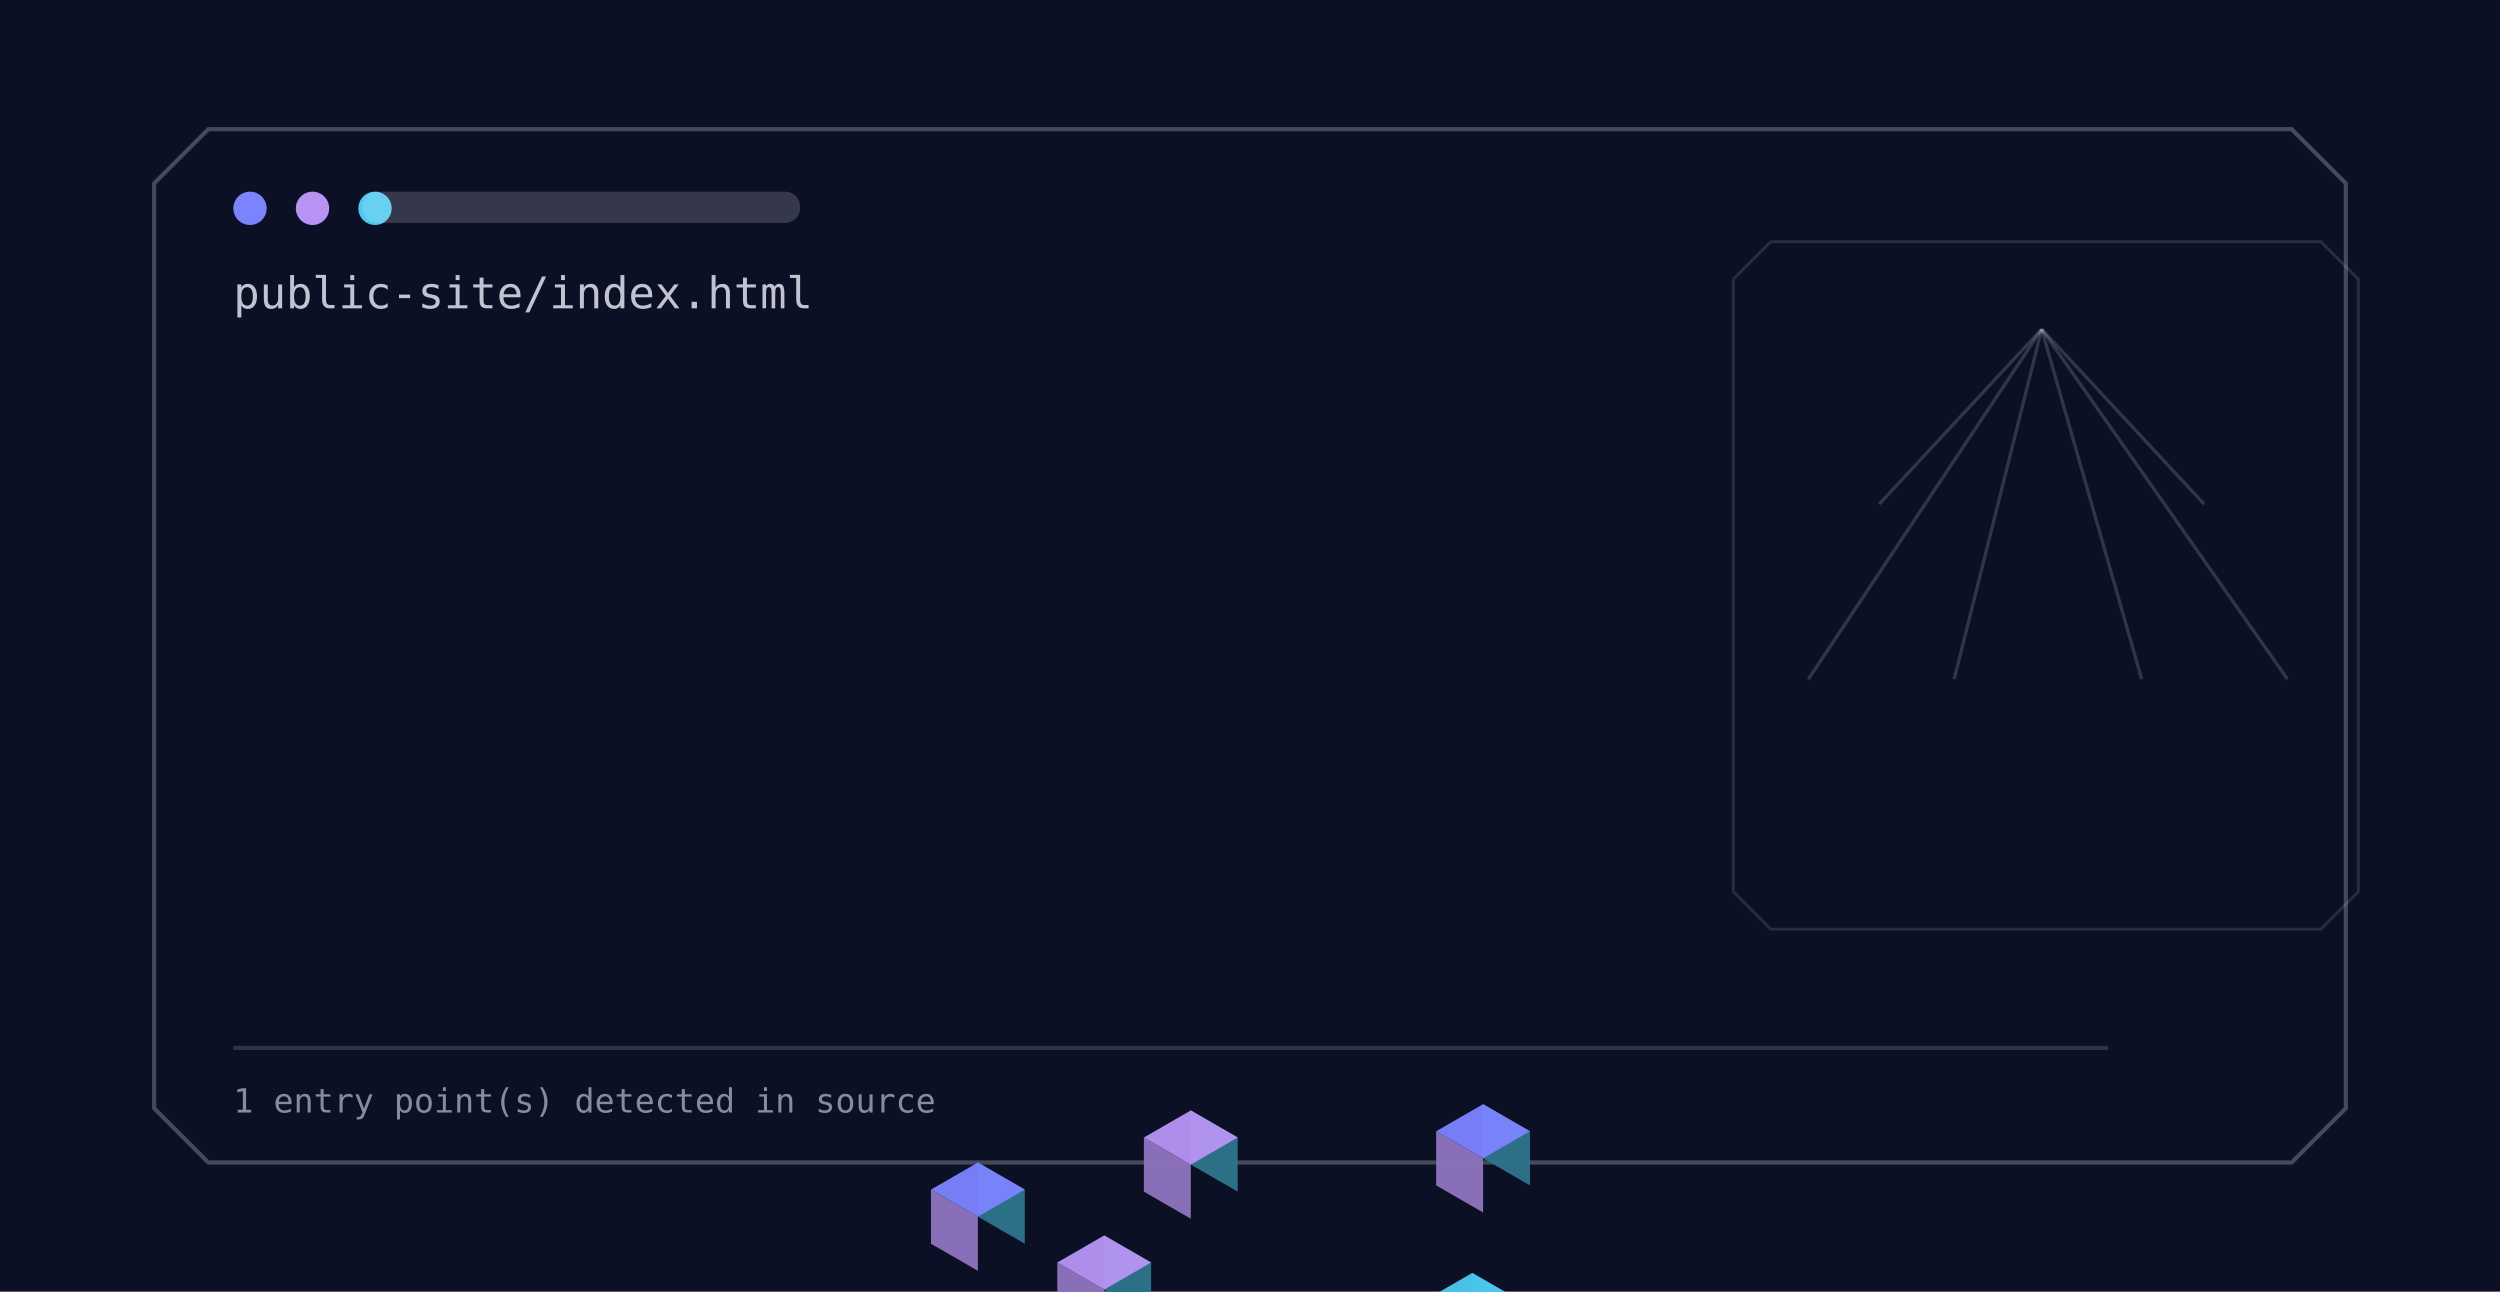
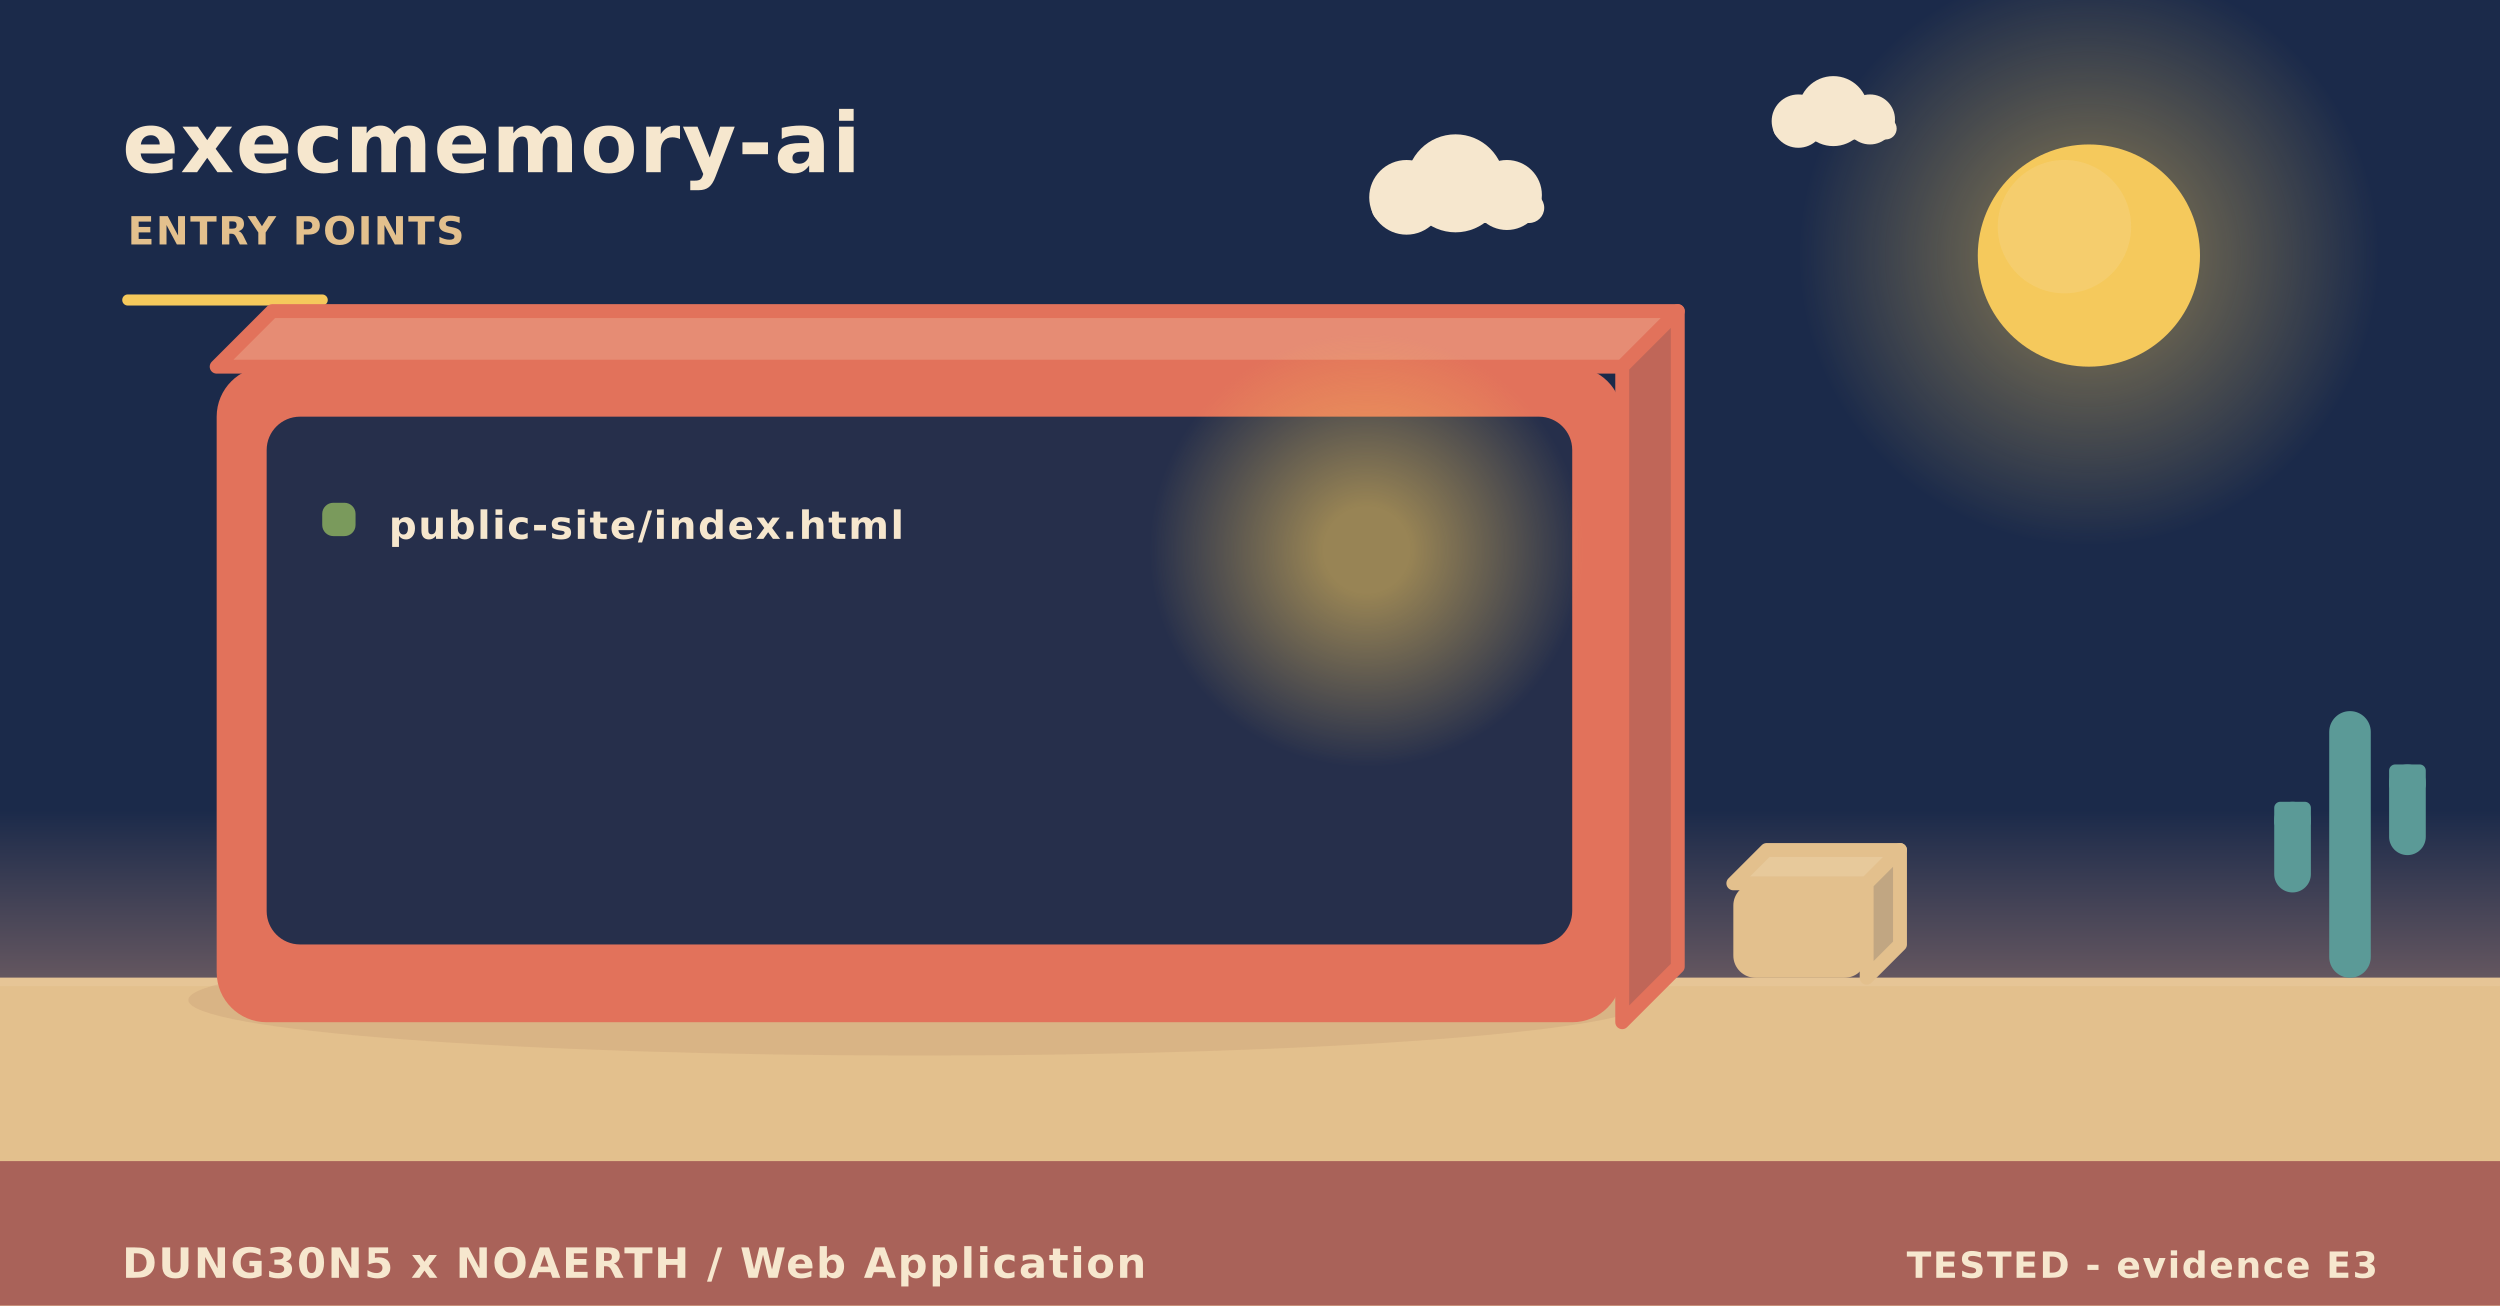
- <svg xmlns="http://www.w3.org/2000/svg" viewBox="0 0 1200 620" width="1200" height="620" role="img" aria-label="execmemory-ai command surface">
-   <rect width="1200" height="620" fill="#0c1024" />
-   <defs>
-     <linearGradient id="gt" x1="0" y1="0" x2="1" y2="1">
-       <stop offset="0%" stop-color="#7c83ff" />
-       <stop offset="100%" stop-color="#b794f4" />
-     </linearGradient>
-   </defs>
-   <path d="M100.00,62.00 H1100.00 L1126.00,88.00 V532.00 L1100.00,558.00 H100.00 L74.00,532.00 V88.00 Z" fill="none" stroke="rgba(238,240,251,0.300)" stroke-width="2.00" opacity="0.85" />
-   <circle cx="120.00" cy="100.00" r="8.00" fill="#7c83ff" opacity="1.00" />
-   <circle cx="150.00" cy="100.00" r="8.00" fill="#b794f4" opacity="1.00" />
-   <circle cx="180.00" cy="100.00" r="8.00" fill="#4cc9f0" opacity="1.00" />
-   <rect x="174.00" y="92.00" width="210.00" height="15.00" rx="7.00" fill="rgba(238,240,251,0.180)" opacity="1.00" />
-   <text x="112" y="148" font-family="ui-monospace,SFMono-Regular,Menlo,monospace" font-size="21" fill="rgba(238,240,251,0.800)">public-site/index.html</text>
-   <path d="M850.00,116.00 H1114.00 L1132.00,134.00 V428.00 L1114.00,446.00 H850.00 L832.00,428.00 V134.00 Z" fill="none" stroke="rgba(238,240,251,0.180)" stroke-width="1.40" opacity="0.70" />
-   <line x1="980.00" y1="158.00" x2="902.00" y2="242.00" stroke="rgba(238,240,251,0.300)" stroke-width="1.60" opacity="0.55" />
-   <line x1="980.00" y1="158.00" x2="1058.00" y2="242.00" stroke="rgba(238,240,251,0.300)" stroke-width="1.60" opacity="0.55" />
-   <line x1="980.00" y1="158.00" x2="868.00" y2="326.00" stroke="rgba(238,240,251,0.300)" stroke-width="1.60" opacity="0.55" />
-   <line x1="980.00" y1="158.00" x2="938.00" y2="326.00" stroke="rgba(238,240,251,0.300)" stroke-width="1.60" opacity="0.55" />
-   <line x1="980.00" y1="158.00" x2="1028.00" y2="326.00" stroke="rgba(238,240,251,0.300)" stroke-width="1.60" opacity="0.55" />
-   <line x1="980.00" y1="158.00" x2="1098.00" y2="326.00" stroke="rgba(238,240,251,0.300)" stroke-width="1.60" opacity="0.55" />
-   <polygon points="711.87,556.00 734.39,569.00 734.39,543.00 711.87,530.00" fill="#2c758b" opacity="0.95" />
-   <polygon points="689.36,569.00 711.87,582.00 711.87,556.00 689.36,543.00" fill="#8f73be" opacity="0.95" />
-   <polygon points="711.87,530.00 734.39,543.00 711.87,556.00 689.36,543.00" fill="#7c83ff" opacity="0.95" />
-   <polygon points="571.58,559.00 594.09,572.00 594.09,546.00 571.58,533.00" fill="#2c758b" opacity="0.95" />
-   <polygon points="549.06,572.00 571.58,585.00 571.58,559.00 549.06,546.00" fill="#8f73be" opacity="0.95" />
-   <polygon points="571.58,533.00 594.09,546.00 571.58,559.00 549.06,546.00" fill="#b794f4" opacity="0.95" />
-   <polygon points="706.68,637.00 729.19,650.00 729.19,624.00 706.68,611.00" fill="#2c758b" opacity="0.95" />
-   <polygon points="684.16,650.00 706.68,663.00 706.68,637.00 684.16,624.00" fill="#8f73be" opacity="0.95" />
-   <polygon points="706.68,611.00 729.19,624.00 706.68,637.00 684.16,624.00" fill="#4cc9f0" opacity="0.95" />
-   <polygon points="469.39,584.00 491.90,597.00 491.90,571.00 469.39,558.00" fill="#2c758b" opacity="0.95" />
-   <polygon points="446.87,597.00 469.39,610.00 469.39,584.00 446.87,571.00" fill="#8f73be" opacity="0.95" />
-   <polygon points="469.39,558.00 491.90,571.00 469.39,584.00 446.87,571.00" fill="#7c83ff" opacity="0.95" />
-   <polygon points="530.01,619.00 552.52,632.00 552.52,606.00 530.01,593.00" fill="#2c758b" opacity="0.95" />
-   <polygon points="507.49,632.00 530.01,645.00 530.01,619.00 507.49,606.00" fill="#8f73be" opacity="0.95" />
-   <polygon points="530.01,593.00 552.52,606.00 530.01,619.00 507.49,606.00" fill="#b794f4" opacity="0.95" />
-   <polygon points="607.95,664.00 630.47,677.00 630.47,651.00 607.95,638.00" fill="#2c758b" opacity="0.95" />
-   <polygon points="585.43,677.00 607.95,690.00 607.95,664.00 585.43,651.00" fill="#8f73be" opacity="0.95" />
-   <polygon points="607.95,638.00 630.47,651.00 607.95,664.00 585.43,651.00" fill="#4cc9f0" opacity="0.95" />
-   <polygon points="668.57,699.00 691.09,712.00 691.09,686.00 668.57,673.00" fill="#2c758b" opacity="0.95" />
-   <polygon points="646.05,712.00 668.57,725.00 668.57,699.00 646.05,686.00" fill="#8f73be" opacity="0.95" />
-   <polygon points="668.57,673.00 691.09,686.00 668.57,699.00 646.05,686.00" fill="#7c83ff" opacity="0.95" />
-   <rect x="112.00" y="502.00" width="900.00" height="2.00" rx="0.00" fill="rgba(238,240,251,0.160)" opacity="1.00" />
-   <text x="112" y="534" font-family="ui-monospace,Menlo,monospace" font-size="16" fill="rgba(238,240,251,0.550)">1 entry point(s) detected in source</text>
+ <svg xmlns="http://www.w3.org/2000/svg" width="900" height="470" viewBox="0 0 900 470" role="img" aria-label="execmemory-ai - how it is operated">
+   <linearGradient id="skyt" x1="0" y1="0" x2="0" y2="1">
+     <stop offset="0" stop-color="#1b2a4a" />
+     <stop offset="0.62" stop-color="#1b2a4a" />
+     <stop offset="1" stop-color="#f3ad8a" />
+   </linearGradient>
+   <rect width="900" height="470" fill="url(#skyt)" />
+   <radialGradient id="sunt">
+     <stop offset="0.35" stop-color="#f5c95c" stop-opacity="0.34" />
+     <stop offset="1" stop-color="#f5c95c" stop-opacity="0" />
+   </radialGradient>
+   <circle cx="752" cy="92" r="104" fill="url(#sunt)" />
+   <circle cx="752" cy="92" r="40" fill="#f5c95c" />
+   <circle cx="743.2" cy="81.6" r="24" fill="#f5d27e" opacity="0.5" />
+   <g>
+     <circle cx="524" cy="66" r="17.64" fill="#f6e7ce" />
+     <circle cx="506.36" cy="71.04" r="13.44" fill="#f6e7ce" />
+     <circle cx="542.48" cy="70.2" r="12.6" fill="#f6e7ce" />
+     <rect x="493.76" y="69.36" width="62.16" height="10.92" rx="5.46" fill="#f6e7ce" />
+   </g>
+   <g>
+     <circle cx="660" cy="40" r="12.6" fill="#f6e7ce" />
+     <circle cx="647.4" cy="43.6" r="9.6" fill="#f6e7ce" />
+     <circle cx="673.2" cy="43" r="9" fill="#f6e7ce" />
+     <rect x="638.4" y="42.4" width="44.4" height="7.8" rx="3.9" fill="#f6e7ce" />
+   </g>
+   <rect x="0" y="352" width="900" height="118" fill="#e3c08d" />
+   <rect x="0" y="352" width="900" height="3" fill="#e6c596" />
+   <text x="44" y="62" font-family="Verdana,DejaVu Sans,sans-serif" font-size="30" font-weight="700" letter-spacing="0.6" fill="#f6e7ce" text-anchor="start">execmemory-ai</text>
+   <text x="46" y="88" font-family="Verdana,DejaVu Sans,sans-serif" font-size="14" font-weight="700" letter-spacing="0.6" fill="#e3c08d" text-anchor="start">ENTRY POINTS</text>
+   <rect x="44" y="106" width="74" height="4" rx="2" fill="#f5c95c" />
+   <ellipse cx="331" cy="360" rx="263.2" ry="20" fill="rgba(138,90,68,0.11)" />
+   <path d="M78,132 L584,132 L604,112 L98,112 Z" fill="#e68c74" stroke="#e2725b" stroke-width="5" stroke-linejoin="round" />
+   <path d="M584,132 L604,112 L604,348 L584,368 Z" fill="#c06658" stroke="#e2725b" stroke-width="5" stroke-linejoin="round" />
+   <rect x="78" y="132" width="506" height="236" rx="18" fill="#e2725b" />
+   <rect x="96" y="150" width="470" height="190" rx="12" fill="#1b2a4a" opacity="0.94" />
+   <radialGradient id="lamp66183">
+     <stop offset="0.2" stop-color="#f5c95c" stop-opacity="0.55" />
+     <stop offset="1" stop-color="#f5c95c" stop-opacity="0" />
+   </radialGradient>
+   <circle cx="492" cy="198" r="78" fill="url(#lamp66183)" />
+   <rect x="116" y="181" width="12" height="12" rx="4" fill="#7a9a5c" />
+   <text x="140" y="194" font-family="Verdana,DejaVu Sans,sans-serif" font-size="14" font-weight="700" letter-spacing="0.6" fill="#f6e7ce" text-anchor="start">public-site/index.html</text>
+   <path d="M624,318 L672,318 L684,306 L636,306 Z" fill="#e7c99b" stroke="#e3c08d" stroke-width="5" stroke-linejoin="round" />
+   <path d="M672,318 L684,306 L684,340 L672,352 Z" fill="#c1a682" stroke="#e3c08d" stroke-width="5" stroke-linejoin="round" />
+   <rect x="624" y="318" width="48" height="34" rx="8" fill="#e3c08d" />
+   <rect x="838.52" y="256" width="14.96" height="96" rx="7.48" fill="#5b9a97" />
+   <rect x="818.72" y="288.64" width="13.2" height="32.64" rx="6.6" fill="#5b9a97" />
+   <rect x="818.72" y="288.64" width="13.2" height="9.6" rx="2.2" fill="#5b9a97" />
+   <rect x="860.08" y="275.2" width="13.2" height="32.64" rx="6.6" fill="#5b9a97" />
+   <rect x="860.08" y="275.2" width="13.2" height="9.6" rx="2.2" fill="#5b9a97" />
+   <rect x="0" y="418" width="900" height="52" rx="0" fill="#a65c56" opacity="0.94" />
+   <text x="44" y="460" font-family="Verdana,DejaVu Sans,sans-serif" font-size="15" font-weight="700" letter-spacing="0.6" fill="#f6e7ce" text-anchor="start">DUNG30N5 x NOAERTH  /  Web Application</text>
+   <text x="856" y="460" font-family="Verdana,DejaVu Sans,sans-serif" font-size="13" font-weight="700" letter-spacing="0.6" fill="#f6e7ce" text-anchor="end">TESTED  -  evidence E3</text>
</svg>
